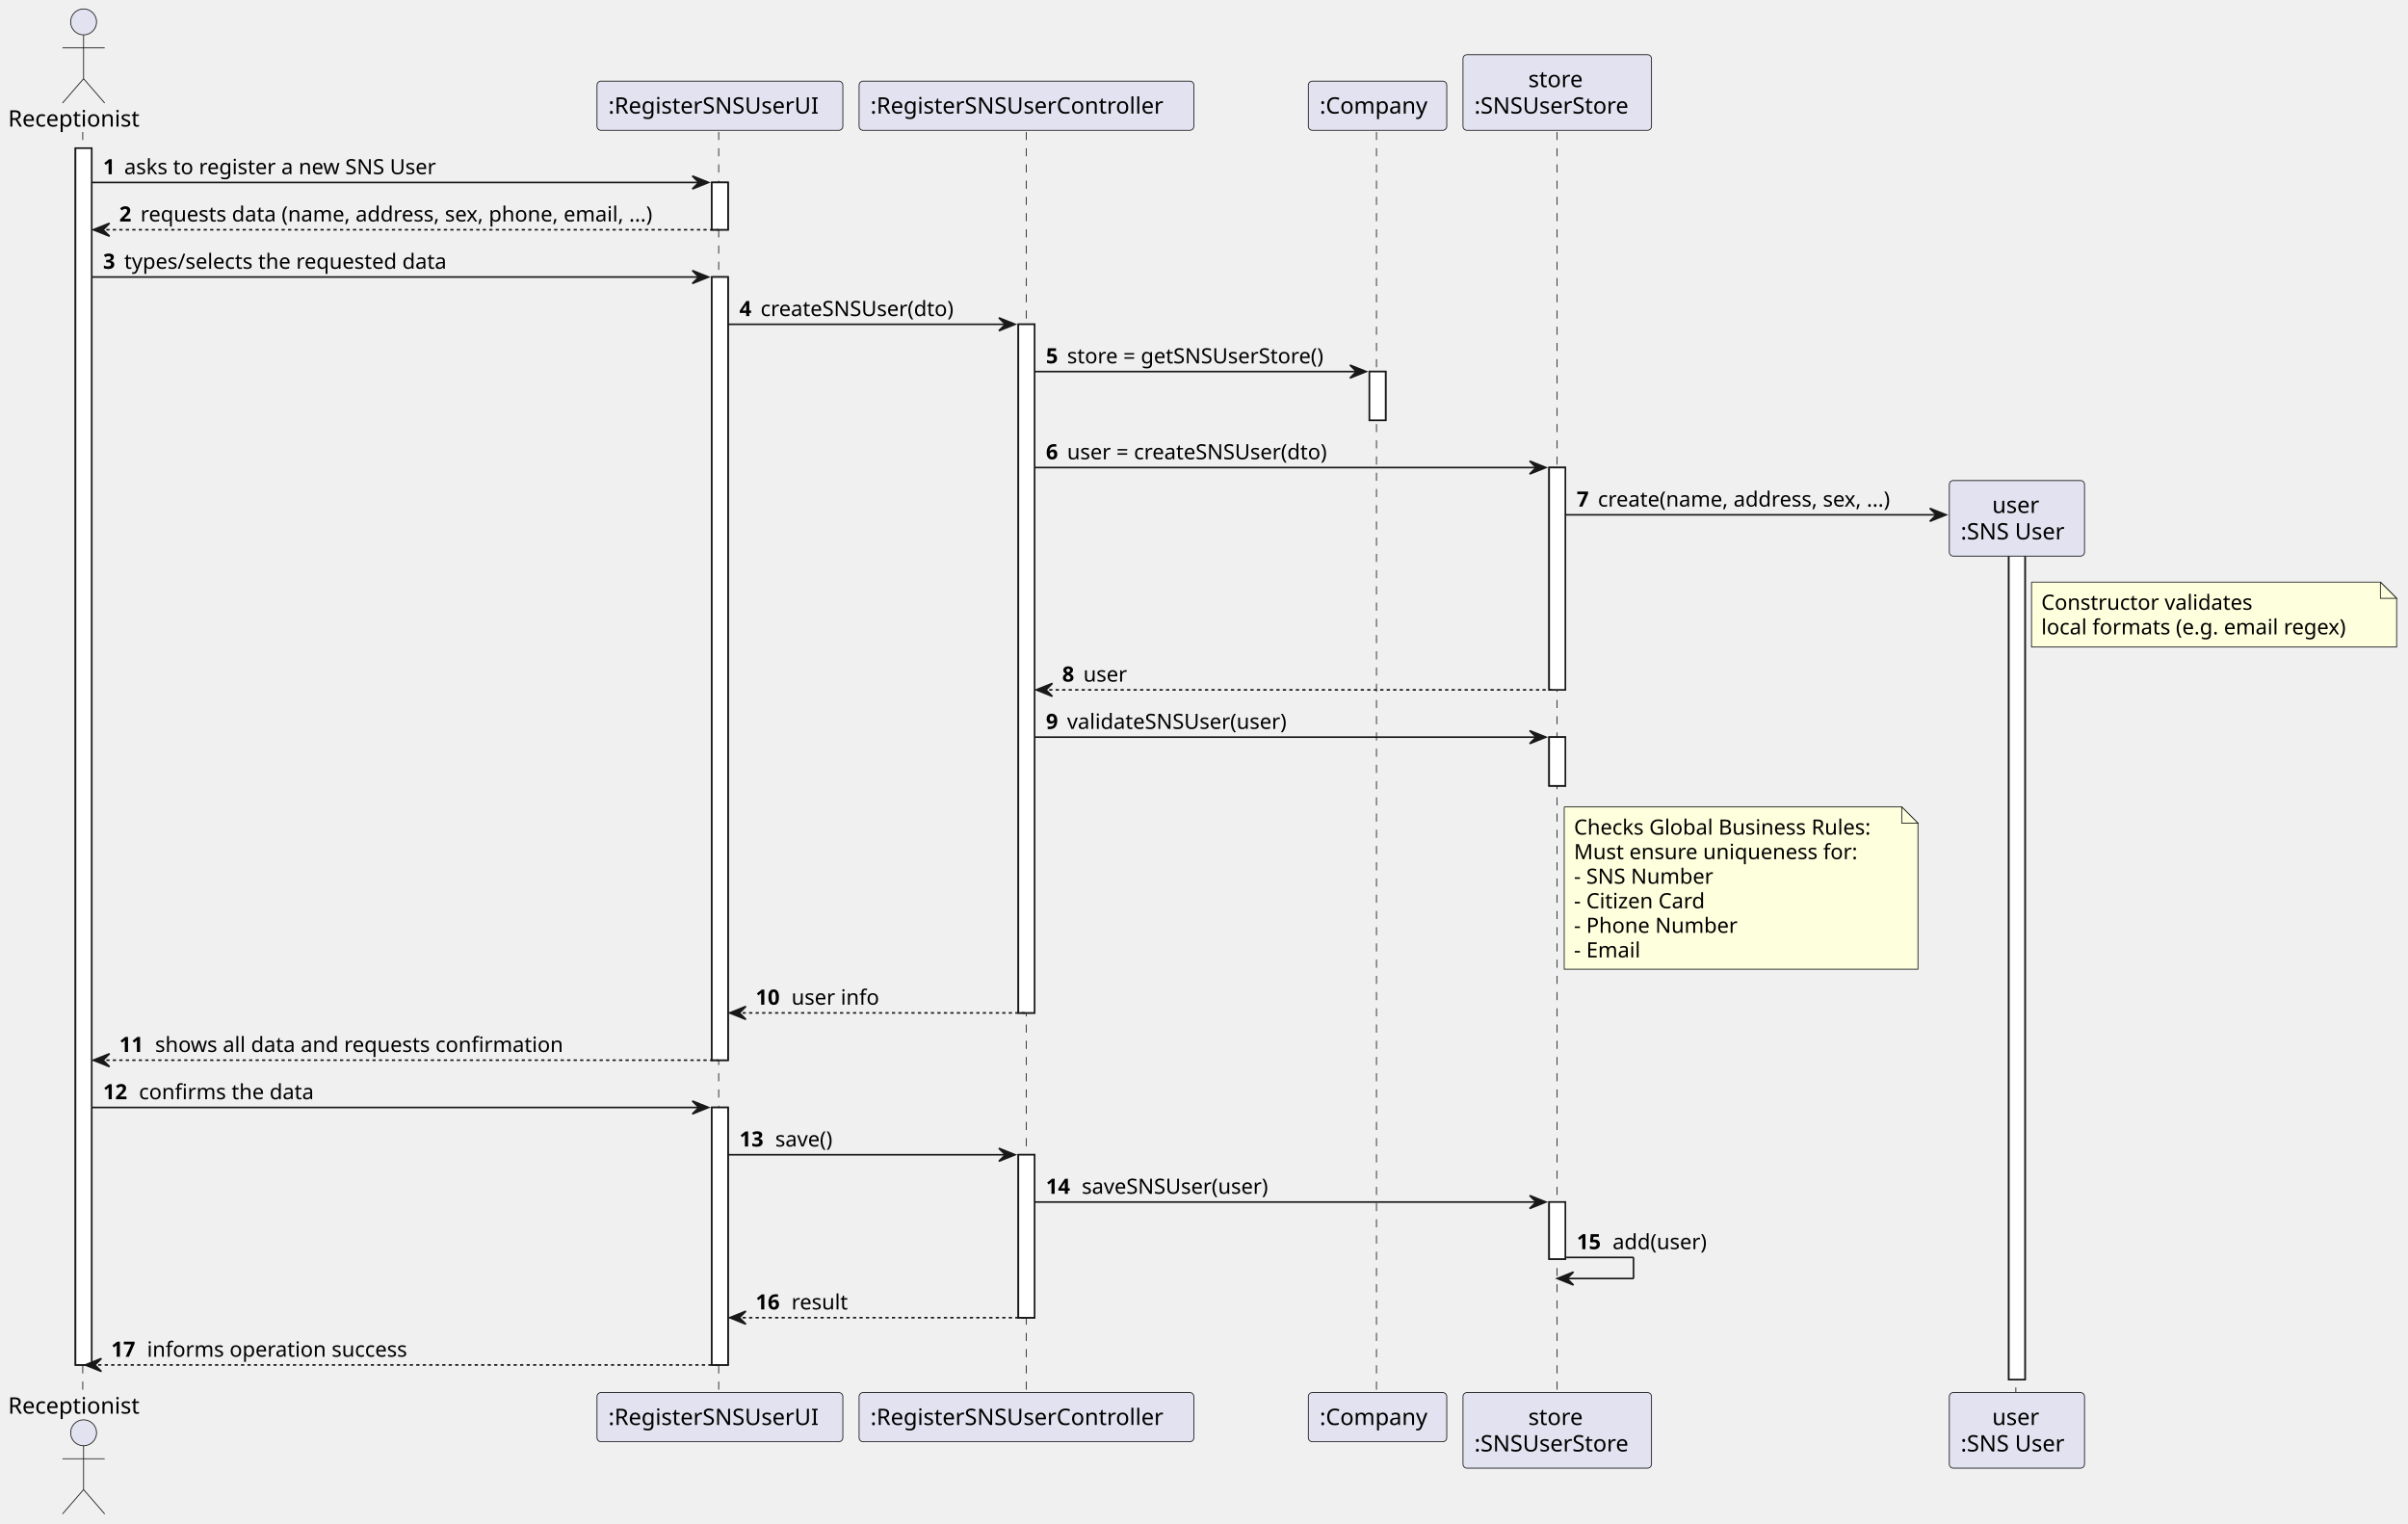
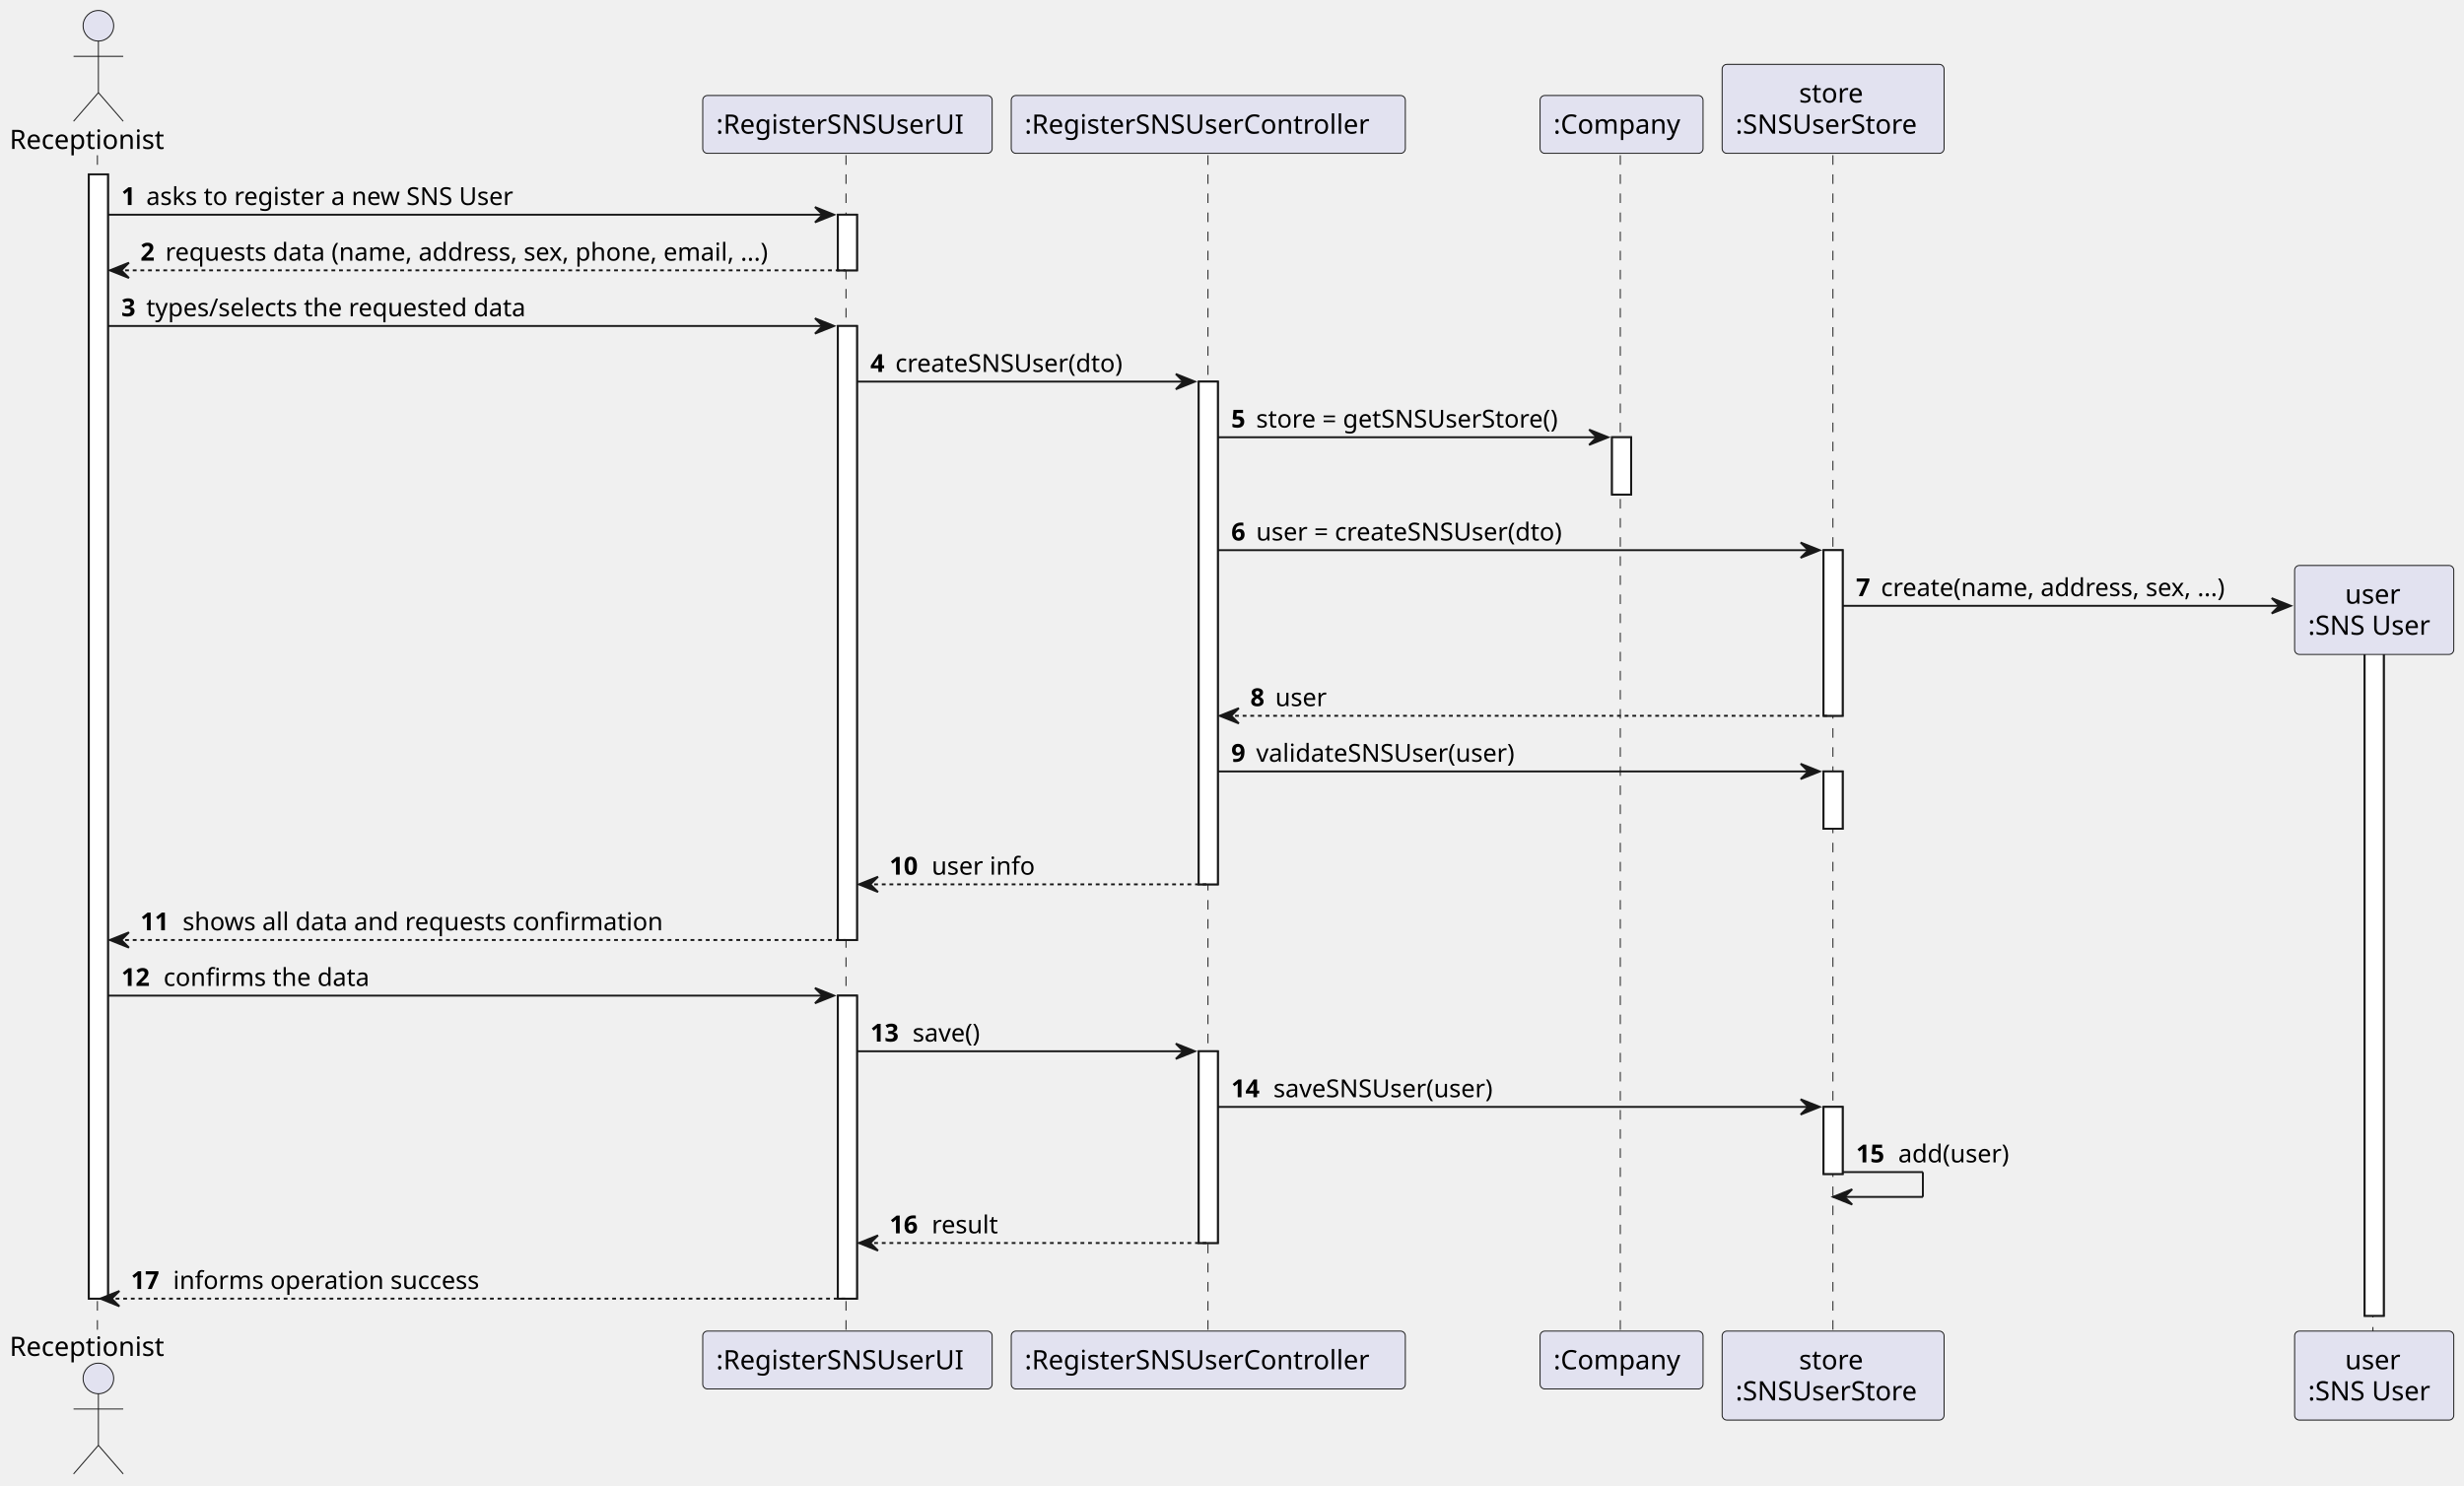
- <svg xmlns="http://www.w3.org/2000/svg" contentStyleType="text/css" data-diagram-type="SEQUENCE" height="939px" preserveAspectRatio="none" style="width:1484px;height:939px;background:#FFFFFF;" version="1.1" viewBox="0 0 1484 939" width="1484px" zoomAndPan="magnify">
+ <svg xmlns="http://www.w3.org/2000/svg" contentStyleType="text/css" data-diagram-type="SEQUENCE" height="778px" preserveAspectRatio="none" style="width:1290px;height:778px;background:#FFFFFF;" version="1.1" viewBox="0 0 1290 778" width="1290px" zoomAndPan="magnify">
  <defs />
  <g>
    <g>
-       <rect fill="#FFFFFF" height="749.781" style="stroke:#181818;stroke-width:1;" width="10" x="46.514" y="91.297" />
+       <rect fill="#FFFFFF" height="588.719" style="stroke:#181818;stroke-width:1;" width="10" x="46.514" y="91.297" />
    </g>
    <g>
      <rect fill="#FFFFFF" height="29.133" style="stroke:#181818;stroke-width:1;" width="10" x="438.669" y="112.43" />
    </g>
    <g>
-       <rect fill="#FFFFFF" height="482.586" style="stroke:#181818;stroke-width:1;" width="10" x="438.669" y="170.695" />
-     </g>
-     <g>
-       <rect fill="#FFFFFF" height="158.664" style="stroke:#181818;stroke-width:1;" width="10" x="438.669" y="682.414" />
-     </g>
-     <g>
-       <rect fill="#FFFFFF" height="424.32" style="stroke:#181818;stroke-width:1;" width="10" x="627.586" y="199.828" />
-     </g>
-     <g>
-       <rect fill="#FFFFFF" height="100.398" style="stroke:#181818;stroke-width:1;" width="10" x="627.586" y="711.547" />
+       <rect fill="#FFFFFF" height="321.523" style="stroke:#181818;stroke-width:1;" width="10" x="438.669" y="170.695" />
+     </g>
+     <g>
+       <rect fill="#FFFFFF" height="158.664" style="stroke:#181818;stroke-width:1;" width="10" x="438.669" y="521.352" />
+     </g>
+     <g>
+       <rect fill="#FFFFFF" height="263.258" style="stroke:#181818;stroke-width:1;" width="10" x="627.586" y="199.828" />
+     </g>
+     <g>
+       <rect fill="#FFFFFF" height="100.398" style="stroke:#181818;stroke-width:1;" width="10" x="627.586" y="550.484" />
    </g>
    <g>
      <rect fill="#FFFFFF" height="30" style="stroke:#181818;stroke-width:1;" width="10" x="843.951" y="228.961" />
    </g>
    <g>
-       <rect fill="#FFFFFF" height="136.992" style="stroke:#181818;stroke-width:1;" width="10" x="954.702" y="288.094" />
-     </g>
-     <g>
-       <rect fill="#FFFFFF" height="30" style="stroke:#181818;stroke-width:1;" width="10" x="954.702" y="454.219" />
-     </g>
-     <g>
-       <rect fill="#FFFFFF" height="35.133" style="stroke:#181818;stroke-width:1;" width="10" x="954.702" y="740.68" />
-     </g>
-     <g>
-       <rect fill="#FFFFFF" height="522.852" style="stroke:#181818;stroke-width:1;" width="10" x="1237.986" y="327.227" />
-     </g>
-     <g>
-       <rect fill="#000000" fill-opacity="0" height="777.781" width="8" x="47.514" y="81.297" />
-       <line style="stroke:#181818;stroke-width:0.5;stroke-dasharray:5,5;" x1="51" x2="51" y1="81.297" y2="859.078" />
-     </g>
-     <g>
-       <rect fill="#000000" fill-opacity="0" height="777.781" width="8" x="439.669" y="81.297" />
-       <line style="stroke:#181818;stroke-width:0.5;stroke-dasharray:5,5;" x1="442.91" x2="442.91" y1="81.297" y2="859.078" />
-     </g>
-     <g>
-       <rect fill="#000000" fill-opacity="0" height="777.781" width="8" x="628.586" y="81.297" />
-       <line style="stroke:#181818;stroke-width:0.5;stroke-dasharray:5,5;" x1="632.428" x2="632.428" y1="81.297" y2="859.078" />
-     </g>
-     <g>
-       <rect fill="#000000" fill-opacity="0" height="777.781" width="8" x="844.951" y="81.297" />
-       <line style="stroke:#181818;stroke-width:0.5;stroke-dasharray:5,5;" x1="848.291" x2="848.291" y1="81.297" y2="859.078" />
-     </g>
-     <g>
-       <rect fill="#000000" fill-opacity="0" height="777.781" width="8" x="955.702" y="81.297" />
-       <line style="stroke:#181818;stroke-width:0.5;stroke-dasharray:5,5;" x1="959.61" x2="959.61" y1="81.297" y2="859.078" />
-     </g>
-     <g>
-       <rect fill="#000000" fill-opacity="0" height="524.188" width="8" x="1238.986" y="334.891" />
-       <line style="stroke:#181818;stroke-width:0.5;stroke-dasharray:5,5;" x1="1242.324" x2="1242.324" y1="334.891" y2="859.078" />
+       <rect fill="#FFFFFF" height="86.727" style="stroke:#181818;stroke-width:1;" width="10" x="954.702" y="288.094" />
+     </g>
+     <g>
+       <rect fill="#FFFFFF" height="30" style="stroke:#181818;stroke-width:1;" width="10" x="954.702" y="403.953" />
+     </g>
+     <g>
+       <rect fill="#FFFFFF" height="35.133" style="stroke:#181818;stroke-width:1;" width="10" x="954.702" y="579.617" />
+     </g>
+     <g>
+       <rect fill="#FFFFFF" height="361.789" style="stroke:#181818;stroke-width:1;" width="10" x="1237.986" y="327.227" />
+     </g>
+     <g>
+       <rect fill="#000000" fill-opacity="0" height="616.719" width="8" x="47.514" y="81.297" />
+       <line style="stroke:#181818;stroke-width:0.5;stroke-dasharray:5,5;" x1="51" x2="51" y1="81.297" y2="698.016" />
+     </g>
+     <g>
+       <rect fill="#000000" fill-opacity="0" height="616.719" width="8" x="439.669" y="81.297" />
+       <line style="stroke:#181818;stroke-width:0.5;stroke-dasharray:5,5;" x1="442.91" x2="442.91" y1="81.297" y2="698.016" />
+     </g>
+     <g>
+       <rect fill="#000000" fill-opacity="0" height="616.719" width="8" x="628.586" y="81.297" />
+       <line style="stroke:#181818;stroke-width:0.5;stroke-dasharray:5,5;" x1="632.428" x2="632.428" y1="81.297" y2="698.016" />
+     </g>
+     <g>
+       <rect fill="#000000" fill-opacity="0" height="616.719" width="8" x="844.951" y="81.297" />
+       <line style="stroke:#181818;stroke-width:0.5;stroke-dasharray:5,5;" x1="848.291" x2="848.291" y1="81.297" y2="698.016" />
+     </g>
+     <g>
+       <rect fill="#000000" fill-opacity="0" height="616.719" width="8" x="955.702" y="81.297" />
+       <line style="stroke:#181818;stroke-width:0.5;stroke-dasharray:5,5;" x1="959.61" x2="959.61" y1="81.297" y2="698.016" />
+     </g>
+     <g>
+       <rect fill="#000000" fill-opacity="0" height="363.125" width="8" x="1238.986" y="334.891" />
+       <line style="stroke:#181818;stroke-width:0.5;stroke-dasharray:5,5;" x1="1242.324" x2="1242.324" y1="334.891" y2="698.016" />
    </g>
    <g class="participant participant-head" data-participant="Rec">
      <text fill="#000000" font-family="sans-serif" font-size="14" lengthAdjust="spacing" textLength="87.028" x="5" y="77.995">Receptionist</text>
      <ellipse cx="51.514" cy="13.5" fill="#E2E2F0" rx="8" ry="8" style="stroke:#181818;stroke-width:0.5;" />
      <path d="M51.514,21.5 L51.514,48.5 M38.514,29.5 L64.514,29.5 M51.514,48.5 L38.514,63.5 M51.514,48.5 L64.514,63.5" fill="none" style="stroke:#181818;stroke-width:0.5;" />
    </g>
    <g class="participant participant-tail" data-participant="Rec">
-       <text fill="#000000" font-family="sans-serif" font-size="14" lengthAdjust="spacing" textLength="87.028" x="5" y="871.073">Receptionist</text>
-       <ellipse cx="51.514" cy="882.875" fill="#E2E2F0" rx="8" ry="8" style="stroke:#181818;stroke-width:0.5;" />
-       <path d="M51.514,890.875 L51.514,917.875 M38.514,898.875 L64.514,898.875 M51.514,917.875 L38.514,932.875 M51.514,917.875 L64.514,932.875" fill="none" style="stroke:#181818;stroke-width:0.5;" />
+       <text fill="#000000" font-family="sans-serif" font-size="14" lengthAdjust="spacing" textLength="87.028" x="5" y="710.011">Receptionist</text>
+       <ellipse cx="51.514" cy="721.812" fill="#E2E2F0" rx="8" ry="8" style="stroke:#181818;stroke-width:0.5;" />
+       <path d="M51.514,729.812 L51.514,756.812 M38.514,737.812 L64.514,737.812 M51.514,756.812 L38.514,771.812 M51.514,756.812 L64.514,771.812" fill="none" style="stroke:#181818;stroke-width:0.5;" />
    </g>
    <g class="participant participant-head" data-participant="UI">
      <rect fill="#E2E2F0" height="30.297" rx="2.5" ry="2.5" style="stroke:#181818;stroke-width:0.5;" width="151.519" x="367.91" y="50" />
      <text fill="#000000" font-family="sans-serif" font-size="14" lengthAdjust="spacing" textLength="137.519" x="374.91" y="69.995">:RegisterSNSUserUI</text>
    </g>
    <g class="participant participant-tail" data-participant="UI">
-       <rect fill="#E2E2F0" height="30.297" rx="2.5" ry="2.5" style="stroke:#181818;stroke-width:0.5;" width="151.519" x="367.91" y="858.078" />
-       <text fill="#000000" font-family="sans-serif" font-size="14" lengthAdjust="spacing" textLength="137.519" x="374.91" y="878.073">:RegisterSNSUserUI</text>
+       <rect fill="#E2E2F0" height="30.297" rx="2.5" ry="2.5" style="stroke:#181818;stroke-width:0.5;" width="151.519" x="367.91" y="697.016" />
+       <text fill="#000000" font-family="sans-serif" font-size="14" lengthAdjust="spacing" textLength="137.519" x="374.91" y="717.011">:RegisterSNSUserUI</text>
    </g>
    <g class="participant participant-head" data-participant="CTRL">
      <rect fill="#E2E2F0" height="30.297" rx="2.5" ry="2.5" style="stroke:#181818;stroke-width:0.5;" width="206.315" x="529.428" y="50" />
      <text fill="#000000" font-family="sans-serif" font-size="14" lengthAdjust="spacing" textLength="192.315" x="536.428" y="69.995">:RegisterSNSUserController</text>
    </g>
    <g class="participant participant-tail" data-participant="CTRL">
-       <rect fill="#E2E2F0" height="30.297" rx="2.5" ry="2.5" style="stroke:#181818;stroke-width:0.5;" width="206.315" x="529.428" y="858.078" />
-       <text fill="#000000" font-family="sans-serif" font-size="14" lengthAdjust="spacing" textLength="192.315" x="536.428" y="878.073">:RegisterSNSUserController</text>
+       <rect fill="#E2E2F0" height="30.297" rx="2.5" ry="2.5" style="stroke:#181818;stroke-width:0.5;" width="206.315" x="529.428" y="697.016" />
+       <text fill="#000000" font-family="sans-serif" font-size="14" lengthAdjust="spacing" textLength="192.315" x="536.428" y="717.011">:RegisterSNSUserController</text>
    </g>
    <g class="participant participant-head" data-participant="CMP">
      <rect fill="#E2E2F0" height="30.297" rx="2.5" ry="2.5" style="stroke:#181818;stroke-width:0.5;" width="85.319" x="806.291" y="50" />
      <text fill="#000000" font-family="sans-serif" font-size="14" lengthAdjust="spacing" textLength="71.319" x="813.291" y="69.995">:Company</text>
    </g>
    <g class="participant participant-tail" data-participant="CMP">
-       <rect fill="#E2E2F0" height="30.297" rx="2.5" ry="2.5" style="stroke:#181818;stroke-width:0.5;" width="85.319" x="806.291" y="858.078" />
-       <text fill="#000000" font-family="sans-serif" font-size="14" lengthAdjust="spacing" textLength="71.319" x="813.291" y="878.073">:Company</text>
+       <rect fill="#E2E2F0" height="30.297" rx="2.5" ry="2.5" style="stroke:#181818;stroke-width:0.5;" width="85.319" x="806.291" y="697.016" />
+       <text fill="#000000" font-family="sans-serif" font-size="14" lengthAdjust="spacing" textLength="71.319" x="813.291" y="717.011">:Company</text>
    </g>
    <g class="participant participant-head" data-participant="STORE">
      <rect fill="#E2E2F0" height="46.594" rx="2.5" ry="2.5" style="stroke:#181818;stroke-width:0.5;" width="116.184" x="901.61" y="33.703" />
      <text fill="#000000" font-family="sans-serif" font-size="14" lengthAdjust="spacing" textLength="35.718" x="941.843" y="53.698">store</text>
      <text fill="#000000" font-family="sans-serif" font-size="14" lengthAdjust="spacing" textLength="102.184" x="908.61" y="69.995">:SNSUserStore</text>
    </g>
    <g class="participant participant-tail" data-participant="STORE">
-       <rect fill="#E2E2F0" height="46.594" rx="2.5" ry="2.5" style="stroke:#181818;stroke-width:0.5;" width="116.184" x="901.61" y="858.078" />
-       <text fill="#000000" font-family="sans-serif" font-size="14" lengthAdjust="spacing" textLength="35.718" x="941.843" y="878.073">store</text>
-       <text fill="#000000" font-family="sans-serif" font-size="14" lengthAdjust="spacing" textLength="102.184" x="908.61" y="894.37">:SNSUserStore</text>
+       <rect fill="#E2E2F0" height="46.594" rx="2.5" ry="2.5" style="stroke:#181818;stroke-width:0.5;" width="116.184" x="901.61" y="697.016" />
+       <text fill="#000000" font-family="sans-serif" font-size="14" lengthAdjust="spacing" textLength="35.718" x="941.843" y="717.011">store</text>
+       <text fill="#000000" font-family="sans-serif" font-size="14" lengthAdjust="spacing" textLength="102.184" x="908.61" y="733.308">:SNSUserStore</text>
    </g>
    <g class="participant participant-tail" data-participant="USER">
-       <rect fill="#E2E2F0" height="46.594" rx="2.5" ry="2.5" style="stroke:#181818;stroke-width:0.5;" width="83.323" x="1201.324" y="858.078" />
-       <text fill="#000000" font-family="sans-serif" font-size="14" lengthAdjust="spacing" textLength="30.536" x="1227.718" y="878.073">user</text>
-       <text fill="#000000" font-family="sans-serif" font-size="14" lengthAdjust="spacing" textLength="69.323" x="1208.324" y="894.37">:SNS User</text>
-     </g>
-     <g>
-       <rect fill="#FFFFFF" height="749.781" style="stroke:#181818;stroke-width:1;" width="10" x="46.514" y="91.297" />
+       <rect fill="#E2E2F0" height="46.594" rx="2.5" ry="2.5" style="stroke:#181818;stroke-width:0.5;" width="83.323" x="1201.324" y="697.016" />
+       <text fill="#000000" font-family="sans-serif" font-size="14" lengthAdjust="spacing" textLength="30.536" x="1227.718" y="717.011">user</text>
+       <text fill="#000000" font-family="sans-serif" font-size="14" lengthAdjust="spacing" textLength="69.323" x="1208.324" y="733.308">:SNS User</text>
+     </g>
+     <g>
+       <rect fill="#FFFFFF" height="588.719" style="stroke:#181818;stroke-width:1;" width="10" x="46.514" y="91.297" />
    </g>
    <g>
      <rect fill="#FFFFFF" height="29.133" style="stroke:#181818;stroke-width:1;" width="10" x="438.669" y="112.43" />
    </g>
    <g>
-       <rect fill="#FFFFFF" height="482.586" style="stroke:#181818;stroke-width:1;" width="10" x="438.669" y="170.695" />
-     </g>
-     <g>
-       <rect fill="#FFFFFF" height="158.664" style="stroke:#181818;stroke-width:1;" width="10" x="438.669" y="682.414" />
-     </g>
-     <g>
-       <rect fill="#FFFFFF" height="424.32" style="stroke:#181818;stroke-width:1;" width="10" x="627.586" y="199.828" />
-     </g>
-     <g>
-       <rect fill="#FFFFFF" height="100.398" style="stroke:#181818;stroke-width:1;" width="10" x="627.586" y="711.547" />
+       <rect fill="#FFFFFF" height="321.523" style="stroke:#181818;stroke-width:1;" width="10" x="438.669" y="170.695" />
+     </g>
+     <g>
+       <rect fill="#FFFFFF" height="158.664" style="stroke:#181818;stroke-width:1;" width="10" x="438.669" y="521.352" />
+     </g>
+     <g>
+       <rect fill="#FFFFFF" height="263.258" style="stroke:#181818;stroke-width:1;" width="10" x="627.586" y="199.828" />
+     </g>
+     <g>
+       <rect fill="#FFFFFF" height="100.398" style="stroke:#181818;stroke-width:1;" width="10" x="627.586" y="550.484" />
    </g>
    <g>
      <rect fill="#FFFFFF" height="30" style="stroke:#181818;stroke-width:1;" width="10" x="843.951" y="228.961" />
    </g>
    <g>
-       <rect fill="#FFFFFF" height="136.992" style="stroke:#181818;stroke-width:1;" width="10" x="954.702" y="288.094" />
-     </g>
-     <g>
-       <rect fill="#FFFFFF" height="30" style="stroke:#181818;stroke-width:1;" width="10" x="954.702" y="454.219" />
-     </g>
-     <g>
-       <rect fill="#FFFFFF" height="35.133" style="stroke:#181818;stroke-width:1;" width="10" x="954.702" y="740.68" />
-     </g>
-     <g>
-       <rect fill="#FFFFFF" height="522.852" style="stroke:#181818;stroke-width:1;" width="10" x="1237.986" y="327.227" />
+       <rect fill="#FFFFFF" height="86.727" style="stroke:#181818;stroke-width:1;" width="10" x="954.702" y="288.094" />
+     </g>
+     <g>
+       <rect fill="#FFFFFF" height="30" style="stroke:#181818;stroke-width:1;" width="10" x="954.702" y="403.953" />
+     </g>
+     <g>
+       <rect fill="#FFFFFF" height="35.133" style="stroke:#181818;stroke-width:1;" width="10" x="954.702" y="579.617" />
+     </g>
+     <g>
+       <rect fill="#FFFFFF" height="361.789" style="stroke:#181818;stroke-width:1;" width="10" x="1237.986" y="327.227" />
    </g>
    <g class="message" data-participant-1="Rec" data-participant-2="UI">
      <polygon fill="#181818" points="426.669,108.43,436.669,112.43,426.669,116.43,430.669,112.43" style="stroke:#181818;stroke-width:1;" />
      <line style="stroke:#181818;stroke-width:1;" x1="56.514" x2="432.669" y1="112.43" y2="112.43" />
      <text fill="#000000" font-family="sans-serif" font-size="13" font-weight="bold" lengthAdjust="spacing" textLength="9.045" x="63.514" y="107.364">1</text>
      <text fill="#000000" font-family="sans-serif" font-size="13" lengthAdjust="spacing" textLength="208" x="76.56" y="107.364">asks to register a new SNS User</text>
    </g>
    <g class="message" data-participant-1="UI" data-participant-2="Rec">
      <polygon fill="#181818" points="67.514,137.562,57.514,141.562,67.514,145.562,63.514,141.562" style="stroke:#181818;stroke-width:1;" />
      <line style="stroke:#181818;stroke-width:1;stroke-dasharray:2,2;" x1="61.514" x2="442.669" y1="141.562" y2="141.562" />
      <text fill="#000000" font-family="sans-serif" font-size="13" font-weight="bold" lengthAdjust="spacing" textLength="9.045" x="73.514" y="136.497">2</text>
      <text fill="#000000" font-family="sans-serif" font-size="13" lengthAdjust="spacing" textLength="345.109" x="86.56" y="136.497">requests data (name, address, sex, phone, email, ...)</text>
    </g>
    <g class="message" data-participant-1="Rec" data-participant-2="UI">
      <polygon fill="#181818" points="426.669,166.695,436.669,170.695,426.669,174.695,430.669,170.695" style="stroke:#181818;stroke-width:1;" />
      <line style="stroke:#181818;stroke-width:1;" x1="56.514" x2="432.669" y1="170.695" y2="170.695" />
      <text fill="#000000" font-family="sans-serif" font-size="13" font-weight="bold" lengthAdjust="spacing" textLength="9.045" x="63.514" y="165.629">3</text>
      <text fill="#000000" font-family="sans-serif" font-size="13" lengthAdjust="spacing" textLength="214.557" x="76.56" y="165.629">types/selects the requested data</text>
    </g>
    <g class="message" data-participant-1="UI" data-participant-2="CTRL">
      <polygon fill="#181818" points="615.586,195.828,625.586,199.828,615.586,203.828,619.586,199.828" style="stroke:#181818;stroke-width:1;" />
      <line style="stroke:#181818;stroke-width:1;" x1="448.669" x2="621.586" y1="199.828" y2="199.828" />
      <text fill="#000000" font-family="sans-serif" font-size="13" font-weight="bold" lengthAdjust="spacing" textLength="9.045" x="455.669" y="194.762">4</text>
      <text fill="#000000" font-family="sans-serif" font-size="13" lengthAdjust="spacing" textLength="128.857" x="468.714" y="194.762">createSNSUser(dto)</text>
    </g>
    <g class="message" data-participant-1="CTRL" data-participant-2="CMP">
      <polygon fill="#181818" points="831.951,224.961,841.951,228.961,831.951,232.961,835.951,228.961" style="stroke:#181818;stroke-width:1;" />
      <line style="stroke:#181818;stroke-width:1;" x1="637.586" x2="837.951" y1="228.961" y2="228.961" />
      <text fill="#000000" font-family="sans-serif" font-size="13" font-weight="bold" lengthAdjust="spacing" textLength="9.045" x="644.586" y="223.895">5</text>
      <text fill="#000000" font-family="sans-serif" font-size="13" lengthAdjust="spacing" textLength="174.319" x="657.631" y="223.895">store = getSNSUserStore()</text>
    </g>
    <g class="message" data-participant-1="CTRL" data-participant-2="STORE">
      <polygon fill="#181818" points="942.702,284.094,952.702,288.094,942.702,292.094,946.702,288.094" style="stroke:#181818;stroke-width:1;" />
      <line style="stroke:#181818;stroke-width:1;" x1="637.586" x2="948.702" y1="288.094" y2="288.094" />
      <text fill="#000000" font-family="sans-serif" font-size="13" font-weight="bold" lengthAdjust="spacing" textLength="9.045" x="644.586" y="283.028">6</text>
      <text fill="#000000" font-family="sans-serif" font-size="13" lengthAdjust="spacing" textLength="176.37" x="657.631" y="283.028">user = createSNSUser(dto)</text>
    </g>
    <g class="message" data-participant-1="STORE" data-participant-2="USER">
      <polygon fill="#181818" points="1189.324,313.227,1199.324,317.227,1189.324,321.227,1193.324,317.227" style="stroke:#181818;stroke-width:1;" />
      <line style="stroke:#181818;stroke-width:1;" x1="964.702" x2="1195.324" y1="317.227" y2="317.227" />
      <text fill="#000000" font-family="sans-serif" font-size="13" font-weight="bold" lengthAdjust="spacing" textLength="9.045" x="971.702" y="312.161">7</text>
      <text fill="#000000" font-family="sans-serif" font-size="13" lengthAdjust="spacing" textLength="199.577" x="984.748" y="312.161">create(name, address, sex, ...)</text>
    </g>
    <rect fill="#E2E2F0" height="46.594" rx="2.5" ry="2.5" style="stroke:#181818;stroke-width:0.5;" width="83.323" x="1201.324" y="296.094" />
    <text fill="#000000" font-family="sans-serif" font-size="14" lengthAdjust="spacing" textLength="30.536" x="1227.718" y="316.089">user</text>
    <text fill="#000000" font-family="sans-serif" font-size="14" lengthAdjust="spacing" textLength="69.323" x="1208.324" y="332.386">:SNS User</text>
-     <path d="M1252,358.688 L1252,398.688 L1477,398.688 L1477,368.688 L1467,358.688 L1252,358.688" fill="#FEFFDD" style="stroke:#181818;stroke-width:0.5;" />
-     <path d="M1467,358.688 L1467,368.688 L1477,368.688 L1467,358.688" fill="#FEFFDD" style="stroke:#181818;stroke-width:0.5;" />
-     <text fill="#000000" font-family="sans-serif" font-size="13" lengthAdjust="spacing" textLength="139.369" x="1258" y="375.754">Constructor validates</text>
-     <text fill="#000000" font-family="sans-serif" font-size="13" lengthAdjust="spacing" textLength="204.991" x="1258" y="390.887">local formats (e.g. email regex)</text>
    <g class="message" data-participant-1="STORE" data-participant-2="CTRL">
-       <polygon fill="#181818" points="648.586,421.086,638.586,425.086,648.586,429.086,644.586,425.086" style="stroke:#181818;stroke-width:1;" />
-       <line style="stroke:#181818;stroke-width:1;stroke-dasharray:2,2;" x1="642.586" x2="958.702" y1="425.086" y2="425.086" />
-       <text fill="#000000" font-family="sans-serif" font-size="13" font-weight="bold" lengthAdjust="spacing" textLength="9.045" x="654.586" y="420.02">8</text>
-       <text fill="#000000" font-family="sans-serif" font-size="13" lengthAdjust="spacing" textLength="28.355" x="667.631" y="420.02">user</text>
+       <polygon fill="#181818" points="648.586,370.82,638.586,374.82,648.586,378.82,644.586,374.82" style="stroke:#181818;stroke-width:1;" />
+       <line style="stroke:#181818;stroke-width:1;stroke-dasharray:2,2;" x1="642.586" x2="958.702" y1="374.82" y2="374.82" />
+       <text fill="#000000" font-family="sans-serif" font-size="13" font-weight="bold" lengthAdjust="spacing" textLength="9.045" x="654.586" y="369.754">8</text>
+       <text fill="#000000" font-family="sans-serif" font-size="13" lengthAdjust="spacing" textLength="28.355" x="667.631" y="369.754">user</text>
    </g>
    <g class="message" data-participant-1="CTRL" data-participant-2="STORE">
-       <polygon fill="#181818" points="942.702,450.219,952.702,454.219,942.702,458.219,946.702,454.219" style="stroke:#181818;stroke-width:1;" />
-       <line style="stroke:#181818;stroke-width:1;" x1="637.586" x2="948.702" y1="454.219" y2="454.219" />
-       <text fill="#000000" font-family="sans-serif" font-size="13" font-weight="bold" lengthAdjust="spacing" textLength="9.045" x="644.586" y="449.153">9</text>
-       <text fill="#000000" font-family="sans-serif" font-size="13" lengthAdjust="spacing" textLength="146.555" x="657.631" y="449.153">validateSNSUser(user)</text>
-     </g>
-     <path d="M964,497.219 L964,597.219 L1182,597.219 L1182,507.219 L1172,497.219 L964,497.219" fill="#FEFFDD" style="stroke:#181818;stroke-width:0.5;" />
-     <path d="M1172,497.219 L1172,507.219 L1182,507.219 L1172,497.219" fill="#FEFFDD" style="stroke:#181818;stroke-width:0.5;" />
-     <text fill="#000000" font-family="sans-serif" font-size="13" lengthAdjust="spacing" textLength="197.99" x="970" y="514.286">Checks Global Business Rules:</text>
-     <text fill="#000000" font-family="sans-serif" font-size="13" lengthAdjust="spacing" textLength="184.933" x="970" y="529.418">Must ensure uniqueness for:</text>
-     <text fill="#000000" font-family="sans-serif" font-size="13" lengthAdjust="spacing" textLength="91.406" x="970" y="544.551">- SNS Number</text>
-     <text fill="#000000" font-family="sans-serif" font-size="13" lengthAdjust="spacing" textLength="88.055" x="970" y="559.684">- Citizen Card</text>
-     <text fill="#000000" font-family="sans-serif" font-size="13" lengthAdjust="spacing" textLength="105.447" x="970" y="574.817">- Phone Number</text>
-     <text fill="#000000" font-family="sans-serif" font-size="13" lengthAdjust="spacing" textLength="44.891" x="970" y="589.95">- Email</text>
+       <polygon fill="#181818" points="942.702,399.953,952.702,403.953,942.702,407.953,946.702,403.953" style="stroke:#181818;stroke-width:1;" />
+       <line style="stroke:#181818;stroke-width:1;" x1="637.586" x2="948.702" y1="403.953" y2="403.953" />
+       <text fill="#000000" font-family="sans-serif" font-size="13" font-weight="bold" lengthAdjust="spacing" textLength="9.045" x="644.586" y="398.887">9</text>
+       <text fill="#000000" font-family="sans-serif" font-size="13" lengthAdjust="spacing" textLength="146.555" x="657.631" y="398.887">validateSNSUser(user)</text>
+     </g>
    <g class="message" data-participant-1="CTRL" data-participant-2="UI">
-       <polygon fill="#181818" points="459.669,620.148,449.669,624.148,459.669,628.148,455.669,624.148" style="stroke:#181818;stroke-width:1;" />
-       <line style="stroke:#181818;stroke-width:1;stroke-dasharray:2,2;" x1="453.669" x2="631.586" y1="624.148" y2="624.148" />
-       <text fill="#000000" font-family="sans-serif" font-size="13" font-weight="bold" lengthAdjust="spacing" textLength="18.091" x="465.669" y="619.082">10</text>
-       <text fill="#000000" font-family="sans-serif" font-size="13" lengthAdjust="spacing" textLength="56.869" x="487.76" y="619.082">user info</text>
+       <polygon fill="#181818" points="459.669,459.086,449.669,463.086,459.669,467.086,455.669,463.086" style="stroke:#181818;stroke-width:1;" />
+       <line style="stroke:#181818;stroke-width:1;stroke-dasharray:2,2;" x1="453.669" x2="631.586" y1="463.086" y2="463.086" />
+       <text fill="#000000" font-family="sans-serif" font-size="13" font-weight="bold" lengthAdjust="spacing" textLength="18.091" x="465.669" y="458.02">10</text>
+       <text fill="#000000" font-family="sans-serif" font-size="13" lengthAdjust="spacing" textLength="56.869" x="487.76" y="458.02">user info</text>
    </g>
    <g class="message" data-participant-1="UI" data-participant-2="Rec">
-       <polygon fill="#181818" points="67.514,649.281,57.514,653.281,67.514,657.281,63.514,653.281" style="stroke:#181818;stroke-width:1;" />
-       <line style="stroke:#181818;stroke-width:1;stroke-dasharray:2,2;" x1="61.514" x2="442.669" y1="653.281" y2="653.281" />
-       <text fill="#000000" font-family="sans-serif" font-size="13" font-weight="bold" lengthAdjust="spacing" textLength="18.091" x="73.514" y="648.215">11</text>
-       <text fill="#000000" font-family="sans-serif" font-size="13" lengthAdjust="spacing" textLength="268.842" x="95.605" y="648.215">shows all data and requests confirmation</text>
+       <polygon fill="#181818" points="67.514,488.219,57.514,492.219,67.514,496.219,63.514,492.219" style="stroke:#181818;stroke-width:1;" />
+       <line style="stroke:#181818;stroke-width:1;stroke-dasharray:2,2;" x1="61.514" x2="442.669" y1="492.219" y2="492.219" />
+       <text fill="#000000" font-family="sans-serif" font-size="13" font-weight="bold" lengthAdjust="spacing" textLength="18.091" x="73.514" y="487.153">11</text>
+       <text fill="#000000" font-family="sans-serif" font-size="13" lengthAdjust="spacing" textLength="268.842" x="95.605" y="487.153">shows all data and requests confirmation</text>
    </g>
    <g class="message" data-participant-1="Rec" data-participant-2="UI">
-       <polygon fill="#181818" points="426.669,678.414,436.669,682.414,426.669,686.414,430.669,682.414" style="stroke:#181818;stroke-width:1;" />
-       <line style="stroke:#181818;stroke-width:1;" x1="56.514" x2="432.669" y1="682.414" y2="682.414" />
-       <text fill="#000000" font-family="sans-serif" font-size="13" font-weight="bold" lengthAdjust="spacing" textLength="18.091" x="63.514" y="677.348">12</text>
-       <text fill="#000000" font-family="sans-serif" font-size="13" lengthAdjust="spacing" textLength="115.191" x="85.605" y="677.348">confirms the data</text>
+       <polygon fill="#181818" points="426.669,517.352,436.669,521.352,426.669,525.352,430.669,521.352" style="stroke:#181818;stroke-width:1;" />
+       <line style="stroke:#181818;stroke-width:1;" x1="56.514" x2="432.669" y1="521.352" y2="521.352" />
+       <text fill="#000000" font-family="sans-serif" font-size="13" font-weight="bold" lengthAdjust="spacing" textLength="18.091" x="63.514" y="516.286">12</text>
+       <text fill="#000000" font-family="sans-serif" font-size="13" lengthAdjust="spacing" textLength="115.191" x="85.605" y="516.286">confirms the data</text>
    </g>
    <g class="message" data-participant-1="UI" data-participant-2="CTRL">
-       <polygon fill="#181818" points="615.586,707.547,625.586,711.547,615.586,715.547,619.586,711.547" style="stroke:#181818;stroke-width:1;" />
-       <line style="stroke:#181818;stroke-width:1;" x1="448.669" x2="621.586" y1="711.547" y2="711.547" />
-       <text fill="#000000" font-family="sans-serif" font-size="13" font-weight="bold" lengthAdjust="spacing" textLength="18.091" x="455.669" y="706.481">13</text>
-       <text fill="#000000" font-family="sans-serif" font-size="13" lengthAdjust="spacing" textLength="40.574" x="477.76" y="706.481">save()</text>
+       <polygon fill="#181818" points="615.586,546.484,625.586,550.484,615.586,554.484,619.586,550.484" style="stroke:#181818;stroke-width:1;" />
+       <line style="stroke:#181818;stroke-width:1;" x1="448.669" x2="621.586" y1="550.484" y2="550.484" />
+       <text fill="#000000" font-family="sans-serif" font-size="13" font-weight="bold" lengthAdjust="spacing" textLength="18.091" x="455.669" y="545.418">13</text>
+       <text fill="#000000" font-family="sans-serif" font-size="13" lengthAdjust="spacing" textLength="40.574" x="477.76" y="545.418">save()</text>
    </g>
    <g class="message" data-participant-1="CTRL" data-participant-2="STORE">
-       <polygon fill="#181818" points="942.702,736.68,952.702,740.68,942.702,744.68,946.702,740.68" style="stroke:#181818;stroke-width:1;" />
-       <line style="stroke:#181818;stroke-width:1;" x1="637.586" x2="948.702" y1="740.68" y2="740.68" />
-       <text fill="#000000" font-family="sans-serif" font-size="13" font-weight="bold" lengthAdjust="spacing" textLength="18.091" x="644.586" y="735.614">14</text>
-       <text fill="#000000" font-family="sans-serif" font-size="13" lengthAdjust="spacing" textLength="124.789" x="666.677" y="735.614">saveSNSUser(user)</text>
+       <polygon fill="#181818" points="942.702,575.617,952.702,579.617,942.702,583.617,946.702,579.617" style="stroke:#181818;stroke-width:1;" />
+       <line style="stroke:#181818;stroke-width:1;" x1="637.586" x2="948.702" y1="579.617" y2="579.617" />
+       <text fill="#000000" font-family="sans-serif" font-size="13" font-weight="bold" lengthAdjust="spacing" textLength="18.091" x="644.586" y="574.551">14</text>
+       <text fill="#000000" font-family="sans-serif" font-size="13" lengthAdjust="spacing" textLength="124.789" x="666.677" y="574.551">saveSNSUser(user)</text>
    </g>
    <g class="message" data-participant-1="STORE" data-participant-2="STORE">
-       <line style="stroke:#181818;stroke-width:1;" x1="964.702" x2="1006.702" y1="774.812" y2="774.812" />
-       <line style="stroke:#181818;stroke-width:1;" x1="1006.702" x2="1006.702" y1="774.812" y2="787.812" />
-       <line style="stroke:#181818;stroke-width:1;" x1="959.702" x2="1006.702" y1="787.812" y2="787.812" />
-       <polygon fill="#181818" points="969.702,783.812,959.702,787.812,969.702,791.812,965.702,787.812" style="stroke:#181818;stroke-width:1;" />
-       <text fill="#000000" font-family="sans-serif" font-size="13" font-weight="bold" lengthAdjust="spacing" textLength="18.091" x="971.702" y="769.747">15</text>
-       <text fill="#000000" font-family="sans-serif" font-size="13" lengthAdjust="spacing" textLength="62.969" x="993.793" y="769.747">add(user)</text>
+       <line style="stroke:#181818;stroke-width:1;" x1="964.702" x2="1006.702" y1="613.75" y2="613.75" />
+       <line style="stroke:#181818;stroke-width:1;" x1="1006.702" x2="1006.702" y1="613.75" y2="626.75" />
+       <line style="stroke:#181818;stroke-width:1;" x1="959.702" x2="1006.702" y1="626.75" y2="626.75" />
+       <polygon fill="#181818" points="969.702,622.75,959.702,626.75,969.702,630.75,965.702,626.75" style="stroke:#181818;stroke-width:1;" />
+       <text fill="#000000" font-family="sans-serif" font-size="13" font-weight="bold" lengthAdjust="spacing" textLength="18.091" x="971.702" y="608.684">15</text>
+       <text fill="#000000" font-family="sans-serif" font-size="13" lengthAdjust="spacing" textLength="62.969" x="993.793" y="608.684">add(user)</text>
    </g>
    <g class="message" data-participant-1="CTRL" data-participant-2="UI">
-       <polygon fill="#181818" points="459.669,807.945,449.669,811.945,459.669,815.945,455.669,811.945" style="stroke:#181818;stroke-width:1;" />
-       <line style="stroke:#181818;stroke-width:1;stroke-dasharray:2,2;" x1="453.669" x2="631.586" y1="811.945" y2="811.945" />
-       <text fill="#000000" font-family="sans-serif" font-size="13" font-weight="bold" lengthAdjust="spacing" textLength="18.091" x="465.669" y="806.879">16</text>
-       <text fill="#000000" font-family="sans-serif" font-size="13" lengthAdjust="spacing" textLength="37.064" x="487.76" y="806.879">result</text>
+       <polygon fill="#181818" points="459.669,646.883,449.669,650.883,459.669,654.883,455.669,650.883" style="stroke:#181818;stroke-width:1;" />
+       <line style="stroke:#181818;stroke-width:1;stroke-dasharray:2,2;" x1="453.669" x2="631.586" y1="650.883" y2="650.883" />
+       <text fill="#000000" font-family="sans-serif" font-size="13" font-weight="bold" lengthAdjust="spacing" textLength="18.091" x="465.669" y="645.817">16</text>
+       <text fill="#000000" font-family="sans-serif" font-size="13" lengthAdjust="spacing" textLength="37.064" x="487.76" y="645.817">result</text>
    </g>
    <g class="message" data-participant-1="UI" data-participant-2="Rec">
-       <polygon fill="#181818" points="62.514,837.078,52.514,841.078,62.514,845.078,58.514,841.078" style="stroke:#181818;stroke-width:1;" />
-       <line style="stroke:#181818;stroke-width:1;stroke-dasharray:2,2;" x1="56.514" x2="442.669" y1="841.078" y2="841.078" />
-       <text fill="#000000" font-family="sans-serif" font-size="13" font-weight="bold" lengthAdjust="spacing" textLength="18.091" x="68.514" y="836.012">17</text>
-       <text fill="#000000" font-family="sans-serif" font-size="13" lengthAdjust="spacing" textLength="170.695" x="90.605" y="836.012">informs operation success</text>
+       <polygon fill="#181818" points="62.514,676.016,52.514,680.016,62.514,684.016,58.514,680.016" style="stroke:#181818;stroke-width:1;" />
+       <line style="stroke:#181818;stroke-width:1;stroke-dasharray:2,2;" x1="56.514" x2="442.669" y1="680.016" y2="680.016" />
+       <text fill="#000000" font-family="sans-serif" font-size="13" font-weight="bold" lengthAdjust="spacing" textLength="18.091" x="68.514" y="674.95">17</text>
+       <text fill="#000000" font-family="sans-serif" font-size="13" lengthAdjust="spacing" textLength="170.695" x="90.605" y="674.95">informs operation success</text>
    </g>
  </g>
</svg>
